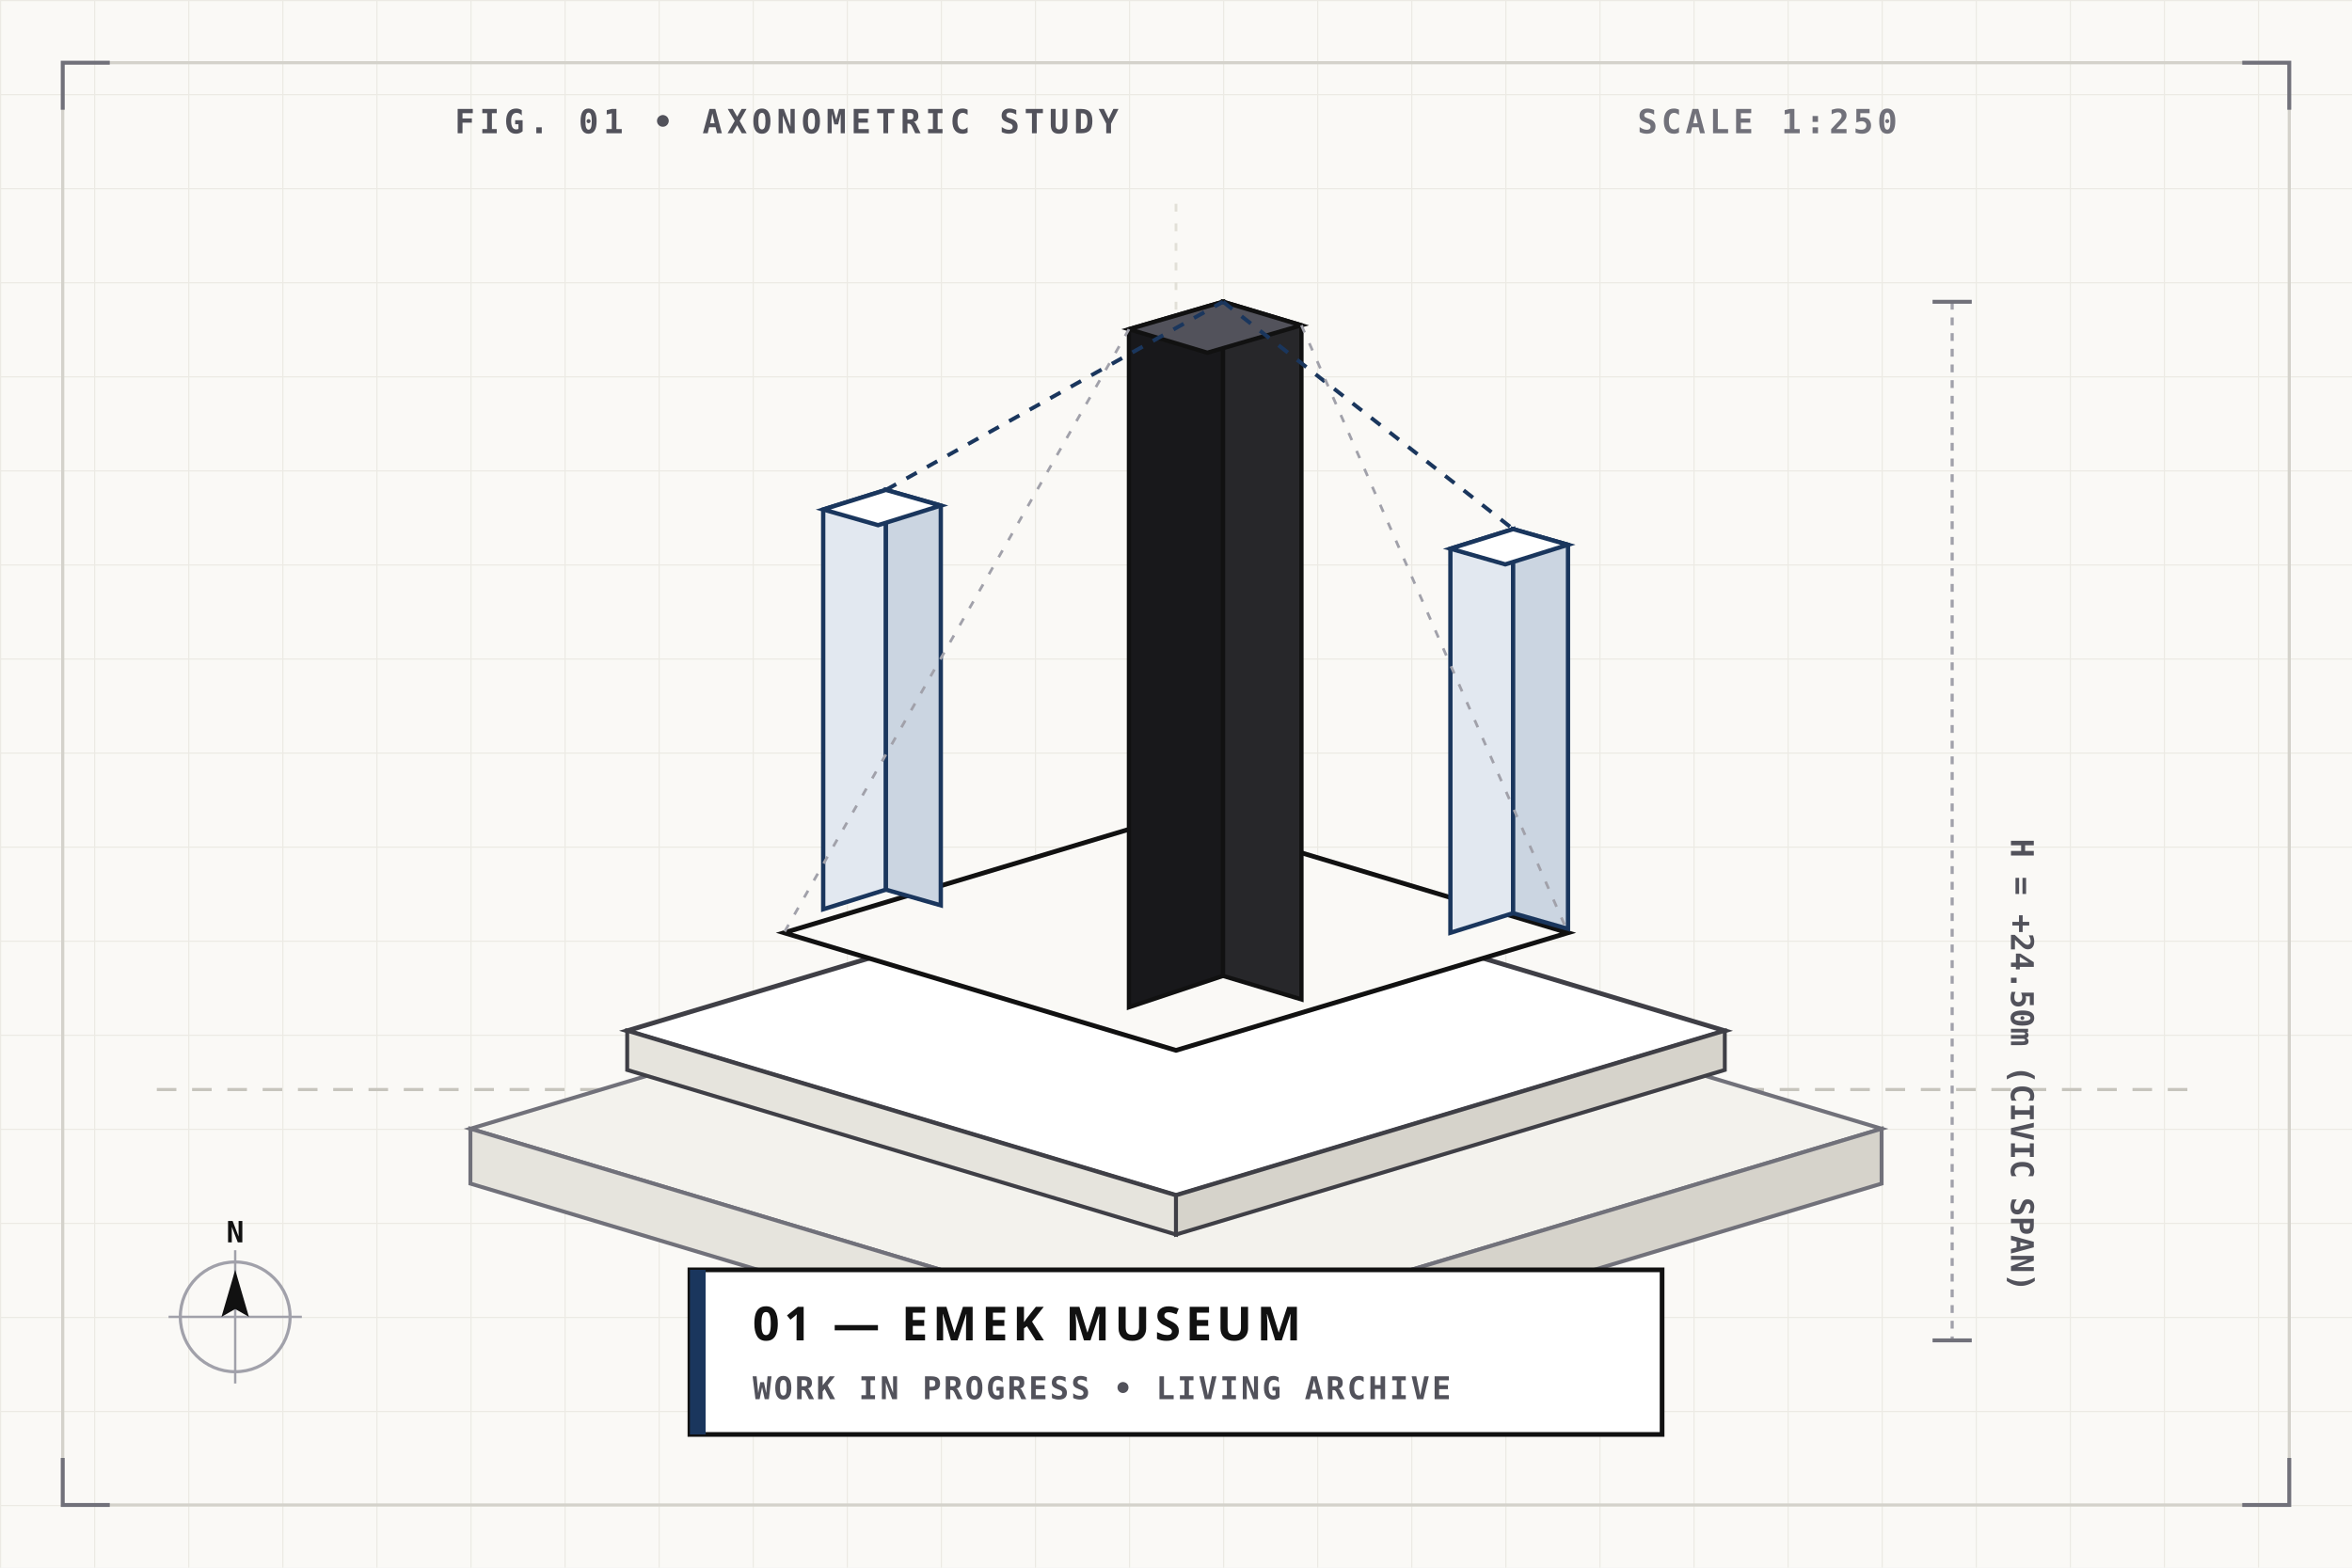
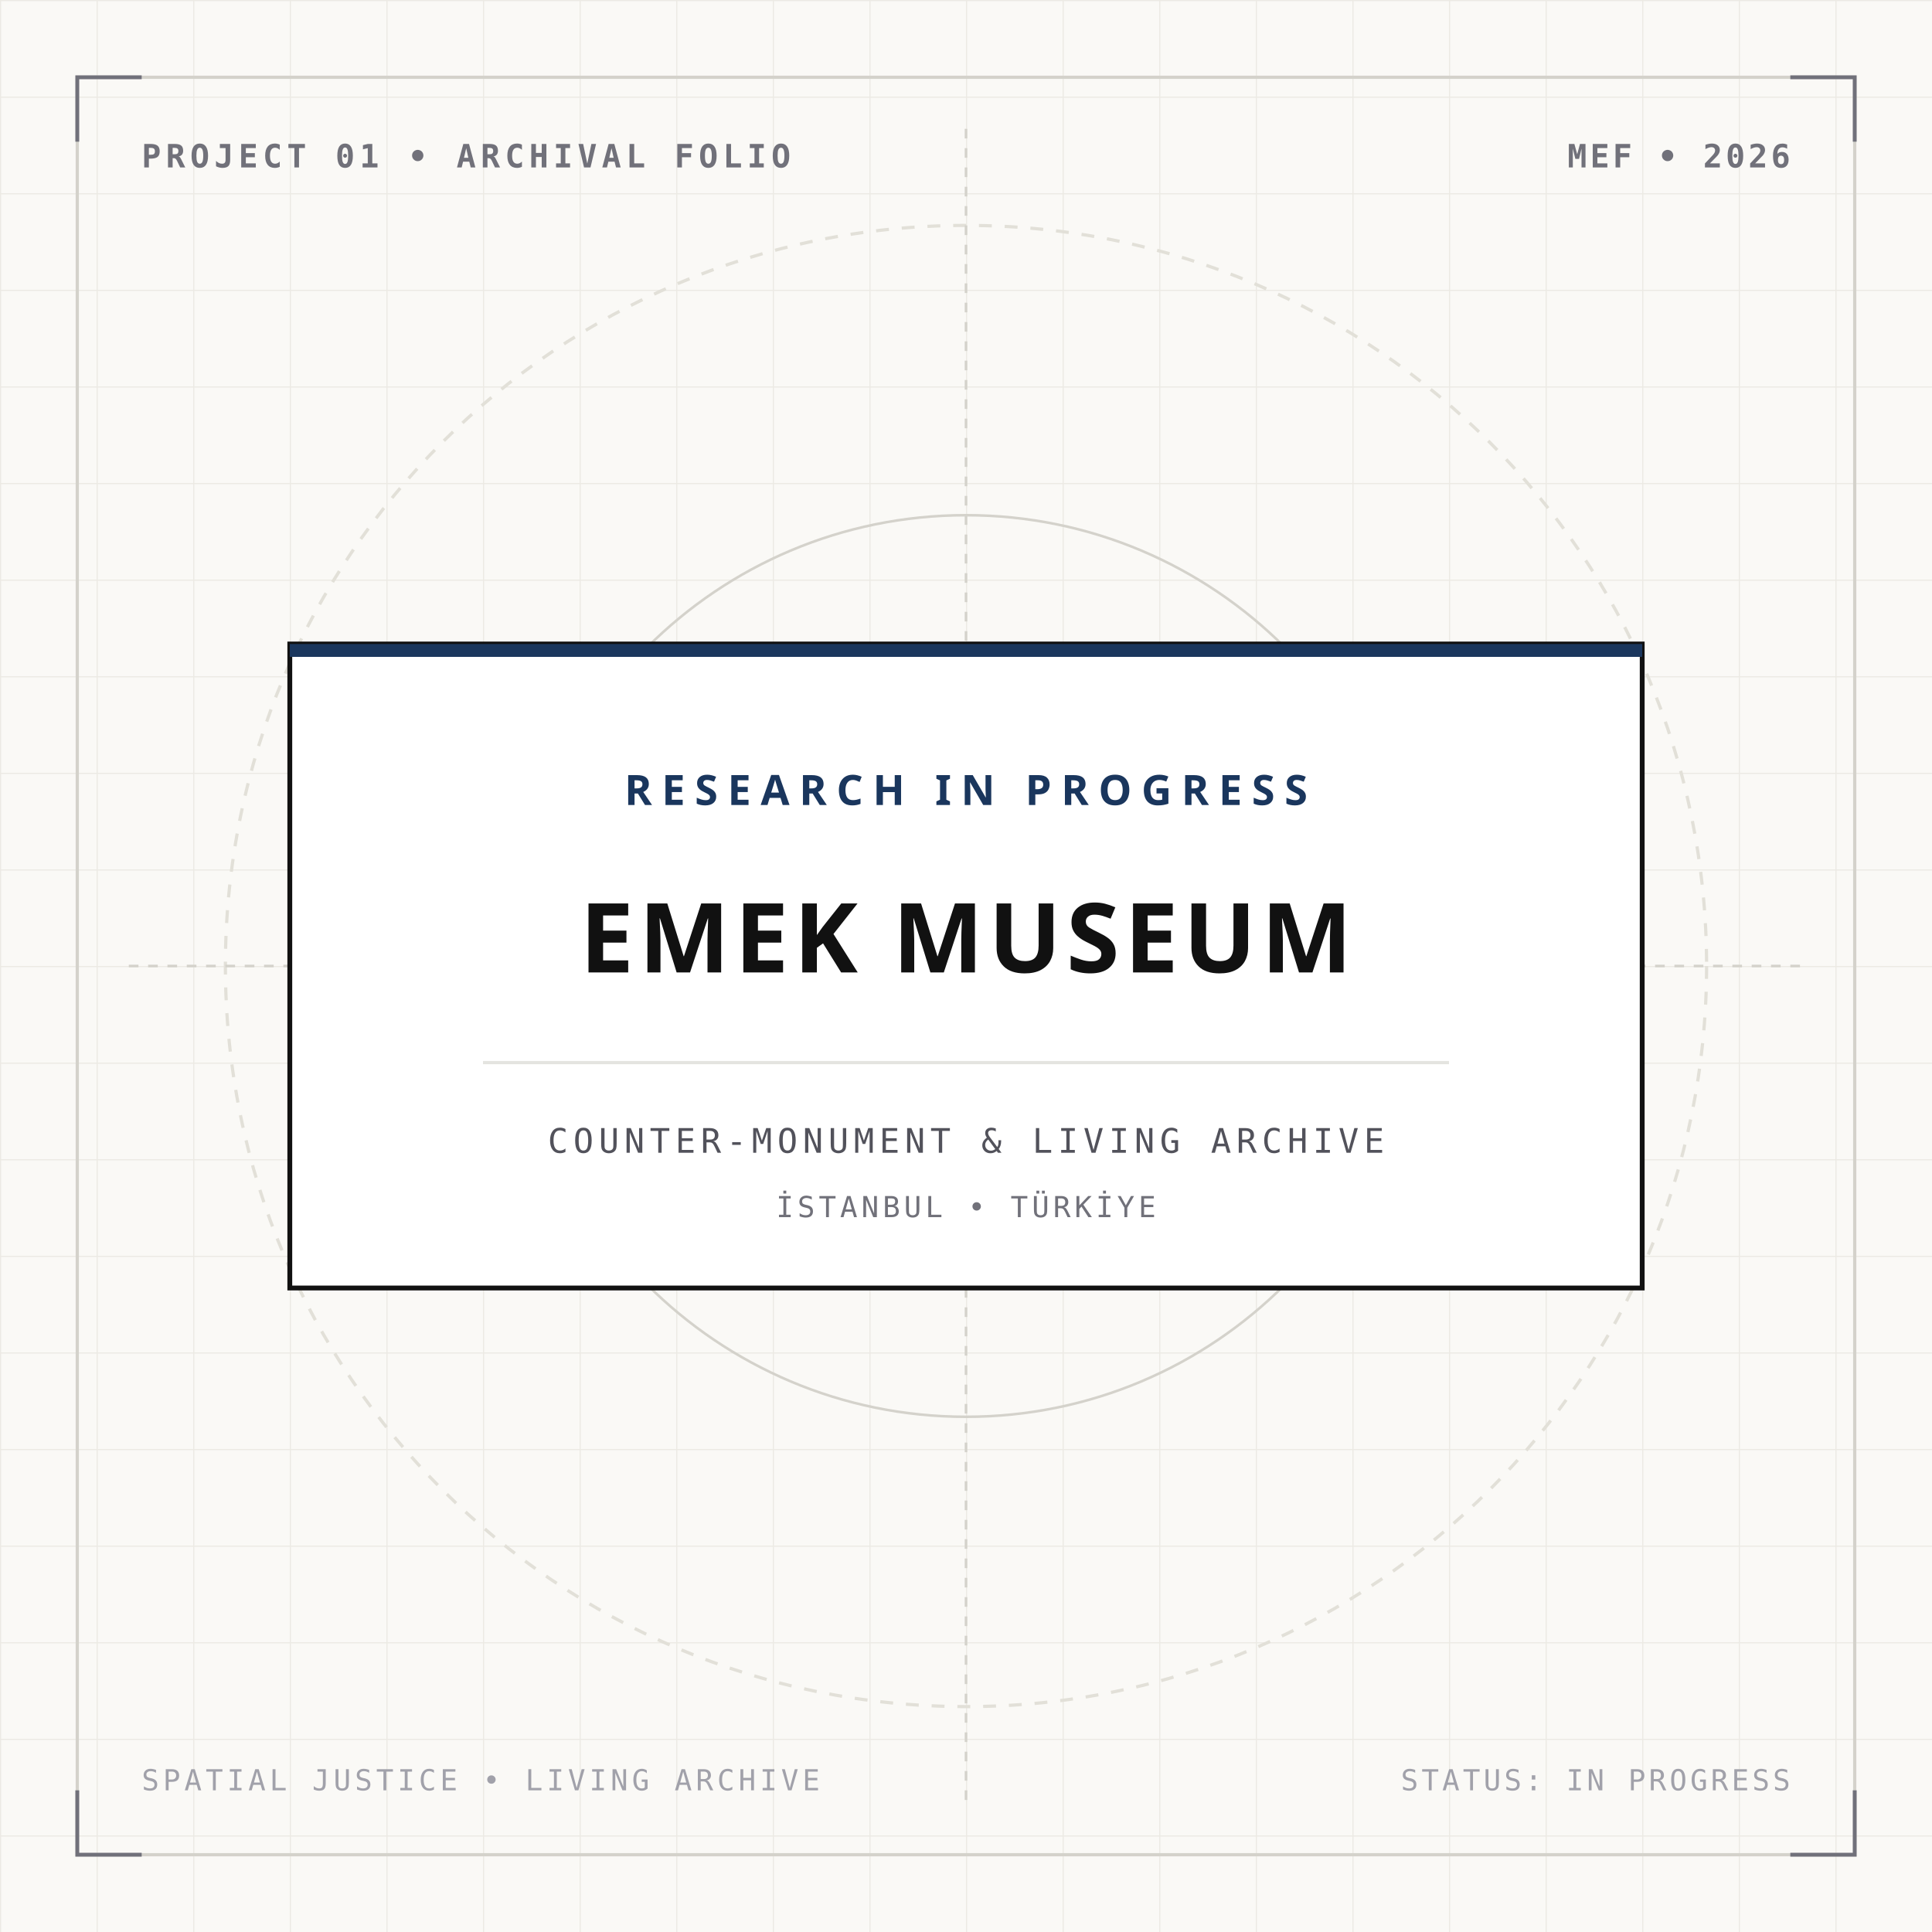
- <svg xmlns="http://www.w3.org/2000/svg" viewBox="0 0 600 400" width="100%" height="100%">
+ <svg xmlns="http://www.w3.org/2000/svg" viewBox="0 0 600 600" width="100%" height="100%">
  <defs>
-     <pattern id="emGrid" width="24" height="24" patternUnits="userSpaceOnUse">
-       <path d="M 24 0 L 0 0 0 24" fill="none" stroke="#eceae4" stroke-width="0.6" />
+     <pattern id="emGrid" width="30" height="30" patternUnits="userSpaceOnUse">
+       <path d="M 30 0 L 0 0 0 30" fill="none" stroke="#eceae4" stroke-width="0.7" />
    </pattern>
  </defs>
-   <rect width="600" height="400" fill="#faf9f6" />
-   <rect width="600" height="400" fill="url(#emGrid)" />
-   <rect x="16" y="16" width="568" height="368" fill="none" stroke="#d4d2cb" stroke-width="0.8" />
-   <path d="M 16 28 L 16 16 L 28 16 M 584 28 L 584 16 L 572 16 M 16 372 L 16 384 L 28 384 M 584 372 L 584 384 L 572 384" fill="none" stroke="#71717a" stroke-width="1" />
-   <text x="116" y="34" font-family="monospace" font-size="8.5" font-weight="600" fill="#52525b" letter-spacing="1.2">FIG. 01 • AXONOMETRIC STUDY</text>
-   <text x="484" y="34" font-family="monospace" font-size="8.5" font-weight="600" fill="#71717a" text-anchor="end" letter-spacing="1">SCALE 1:250</text>
-   <line x1="40" y1="278" x2="560" y2="278" stroke="#c7c5bd" stroke-width="0.8" stroke-dasharray="5 4" />
-   <line x1="300" y1="52" x2="300" y2="340" stroke="#e2e0d8" stroke-width="0.7" stroke-dasharray="2 3" />
-   <polygon points="120,288 300,342 480,288 300,234" fill="#f3f2ed" stroke="#71717a" stroke-width="1" />
-   <polygon points="120,288 300,342 300,356 120,302" fill="#e6e4dd" stroke="#71717a" stroke-width="1" />
-   <polygon points="300,342 480,288 480,302 300,356" fill="#d6d3cb" stroke="#71717a" stroke-width="1" />
-   <polygon points="160,263 300,305 440,263 300,221" fill="#ffffff" stroke="#3f3f46" stroke-width="1.2" />
-   <polygon points="160,263 300,305 300,315 160,273" fill="#e6e4dd" stroke="#3f3f46" stroke-width="1" />
-   <polygon points="300,305 440,263 440,273 300,315" fill="#d6d3cb" stroke="#3f3f46" stroke-width="1" />
-   <polygon points="200,238 300,268 400,238 300,208" fill="#faf9f6" stroke="#111111" stroke-width="1.2" />
-   <polygon points="210,130 226,125 226,227 210,232" fill="#e2e8f0" stroke="#1a365d" stroke-width="1.1" />
-   <polygon points="226,125 240,129 240,231 226,227" fill="#cbd5e1" stroke="#1a365d" stroke-width="1.1" />
-   <polygon points="210,130 226,125 240,129 224,134" fill="#ffffff" stroke="#1a365d" stroke-width="1.1" />
-   <polygon points="288,84 312,77 312,249 288,257" fill="#18181b" stroke="#111111" stroke-width="1.1" />
-   <polygon points="312,77 332,83 332,255 312,249" fill="#27272a" stroke="#111111" stroke-width="1.1" />
-   <polygon points="288,84 312,77 332,83 308,90" fill="#52525b" stroke="#111111" stroke-width="1.1" />
-   <polygon points="370,140 386,135 386,233 370,238" fill="#e2e8f0" stroke="#1a365d" stroke-width="1.1" />
-   <polygon points="386,135 400,139 400,237 386,233" fill="#cbd5e1" stroke="#1a365d" stroke-width="1.1" />
-   <polygon points="370,140 386,135 400,139 384,144" fill="#ffffff" stroke="#1a365d" stroke-width="1.1" />
-   <line x1="226" y1="125" x2="312" y2="77" stroke="#1a365d" stroke-width="1" stroke-dasharray="3 3" />
-   <line x1="312" y1="77" x2="386" y2="135" stroke="#1a365d" stroke-width="1" stroke-dasharray="3 3" />
-   <line x1="288" y1="84" x2="200" y2="238" stroke="#a1a1aa" stroke-width="0.7" stroke-dasharray="2 3" />
-   <line x1="332" y1="83" x2="400" y2="238" stroke="#a1a1aa" stroke-width="0.7" stroke-dasharray="2 3" />
-   <g transform="translate(60, 336)">
-     <circle cx="0" cy="0" r="14" fill="none" stroke="#a1a1aa" stroke-width="0.8" />
-     <line x1="0" y1="-17" x2="0" y2="17" stroke="#a1a1aa" stroke-width="0.6" />
-     <line x1="-17" y1="0" x2="17" y2="0" stroke="#a1a1aa" stroke-width="0.6" />
-     <polygon points="0,-12 3.5,0 0,-2 -3.5,0" fill="#111111" />
-     <text x="0" y="-19" font-family="monospace" font-size="7.5" font-weight="700" fill="#111111" text-anchor="middle">N</text>
-   </g>
-   <line x1="498" y1="77" x2="498" y2="342" stroke="#a1a1aa" stroke-width="0.8" stroke-dasharray="2 2" />
-   <line x1="493" y1="77" x2="503" y2="77" stroke="#71717a" stroke-width="1" />
-   <line x1="493" y1="342" x2="503" y2="342" stroke="#71717a" stroke-width="1" />
-   <text x="513" y="214" font-family="monospace" font-size="8" font-weight="600" fill="#52525b" transform="rotate(90, 513, 214)">H = +24.50m (CIVIC SPAN)</text>
-   <rect x="176" y="324" width="248" height="42" fill="#ffffff" stroke="#111111" stroke-width="1.2" />
-   <rect x="176" y="324" width="4" height="42" fill="#1a365d" />
-   <text x="192" y="342" font-family="'Space Grotesk', system-ui, sans-serif" font-size="12" font-weight="700" fill="#111111" letter-spacing="1.2">01 — EMEK MUSEUM</text>
-   <text x="192" y="357" font-family="monospace" font-size="8" font-weight="600" fill="#52525b" letter-spacing="0.6">WORK IN PROGRESS • LIVING ARCHIVE</text>
+   <rect width="600" height="600" fill="#faf9f6" />
+   <rect width="600" height="600" fill="url(#emGrid)" />
+   <rect x="24" y="24" width="552" height="552" fill="none" stroke="#d4d2cb" stroke-width="1" />
+   <path d="M 24 44 L 24 24 L 44 24 M 576 44 L 576 24 L 556 24 M 24 556 L 24 576 L 44 576 M 576 556 L 576 576 L 556 576" fill="none" stroke="#71717a" stroke-width="1.2" />
+   <circle cx="300" cy="300" r="230" fill="none" stroke="#e2e0d8" stroke-width="1" stroke-dasharray="4 4" />
+   <circle cx="300" cy="300" r="140" fill="none" stroke="#d4d2cb" stroke-width="0.8" />
+   <line x1="300" y1="40" x2="300" y2="560" stroke="#d4d2cb" stroke-width="0.8" stroke-dasharray="3 3" />
+   <line x1="40" y1="300" x2="560" y2="300" stroke="#d4d2cb" stroke-width="0.8" stroke-dasharray="3 3" />
+   <text x="44" y="52" font-family="monospace" font-size="10" font-weight="600" fill="#71717a" letter-spacing="1.5">PROJECT 01 • ARCHIVAL FOLIO</text>
+   <text x="556" y="52" font-family="monospace" font-size="10" font-weight="600" fill="#71717a" text-anchor="end" letter-spacing="1">MEF • 2026</text>
+   <text x="44" y="556" font-family="monospace" font-size="9" font-weight="500" fill="#a1a1aa" letter-spacing="1.2">SPATIAL JUSTICE • LIVING ARCHIVE</text>
+   <text x="556" y="556" font-family="monospace" font-size="9" font-weight="500" fill="#a1a1aa" text-anchor="end" letter-spacing="1">STATUS: IN PROGRESS</text>
+   <rect x="90" y="200" width="420" height="200" fill="#ffffff" stroke="#111111" stroke-width="1.5" />
+   <rect x="90" y="200" width="420" height="4" fill="#1a365d" />
+   <text x="300" y="250" font-family="'Space Grotesk', system-ui, sans-serif" font-size="13" font-weight="700" letter-spacing="3" fill="#1a365d" text-anchor="middle">RESEARCH IN PROGRESS</text>
+   <text x="300" y="302" font-family="'Space Grotesk', system-ui, sans-serif" font-size="30" font-weight="700" letter-spacing="1.5" fill="#111111" text-anchor="middle">EMEK MUSEUM</text>
+   <line x1="150" y1="330" x2="450" y2="330" stroke="#e4e4e0" stroke-width="1" />
+   <text x="300" y="358" font-family="monospace" font-size="10.5" font-weight="500" letter-spacing="1.6" fill="#52525b" text-anchor="middle">COUNTER-MONUMENT &amp; LIVING ARCHIVE</text>
+   <text x="300" y="378" font-family="monospace" font-size="9" font-weight="500" letter-spacing="1.2" fill="#71717a" text-anchor="middle">İSTANBUL • TÜRKİYE</text>
</svg>
